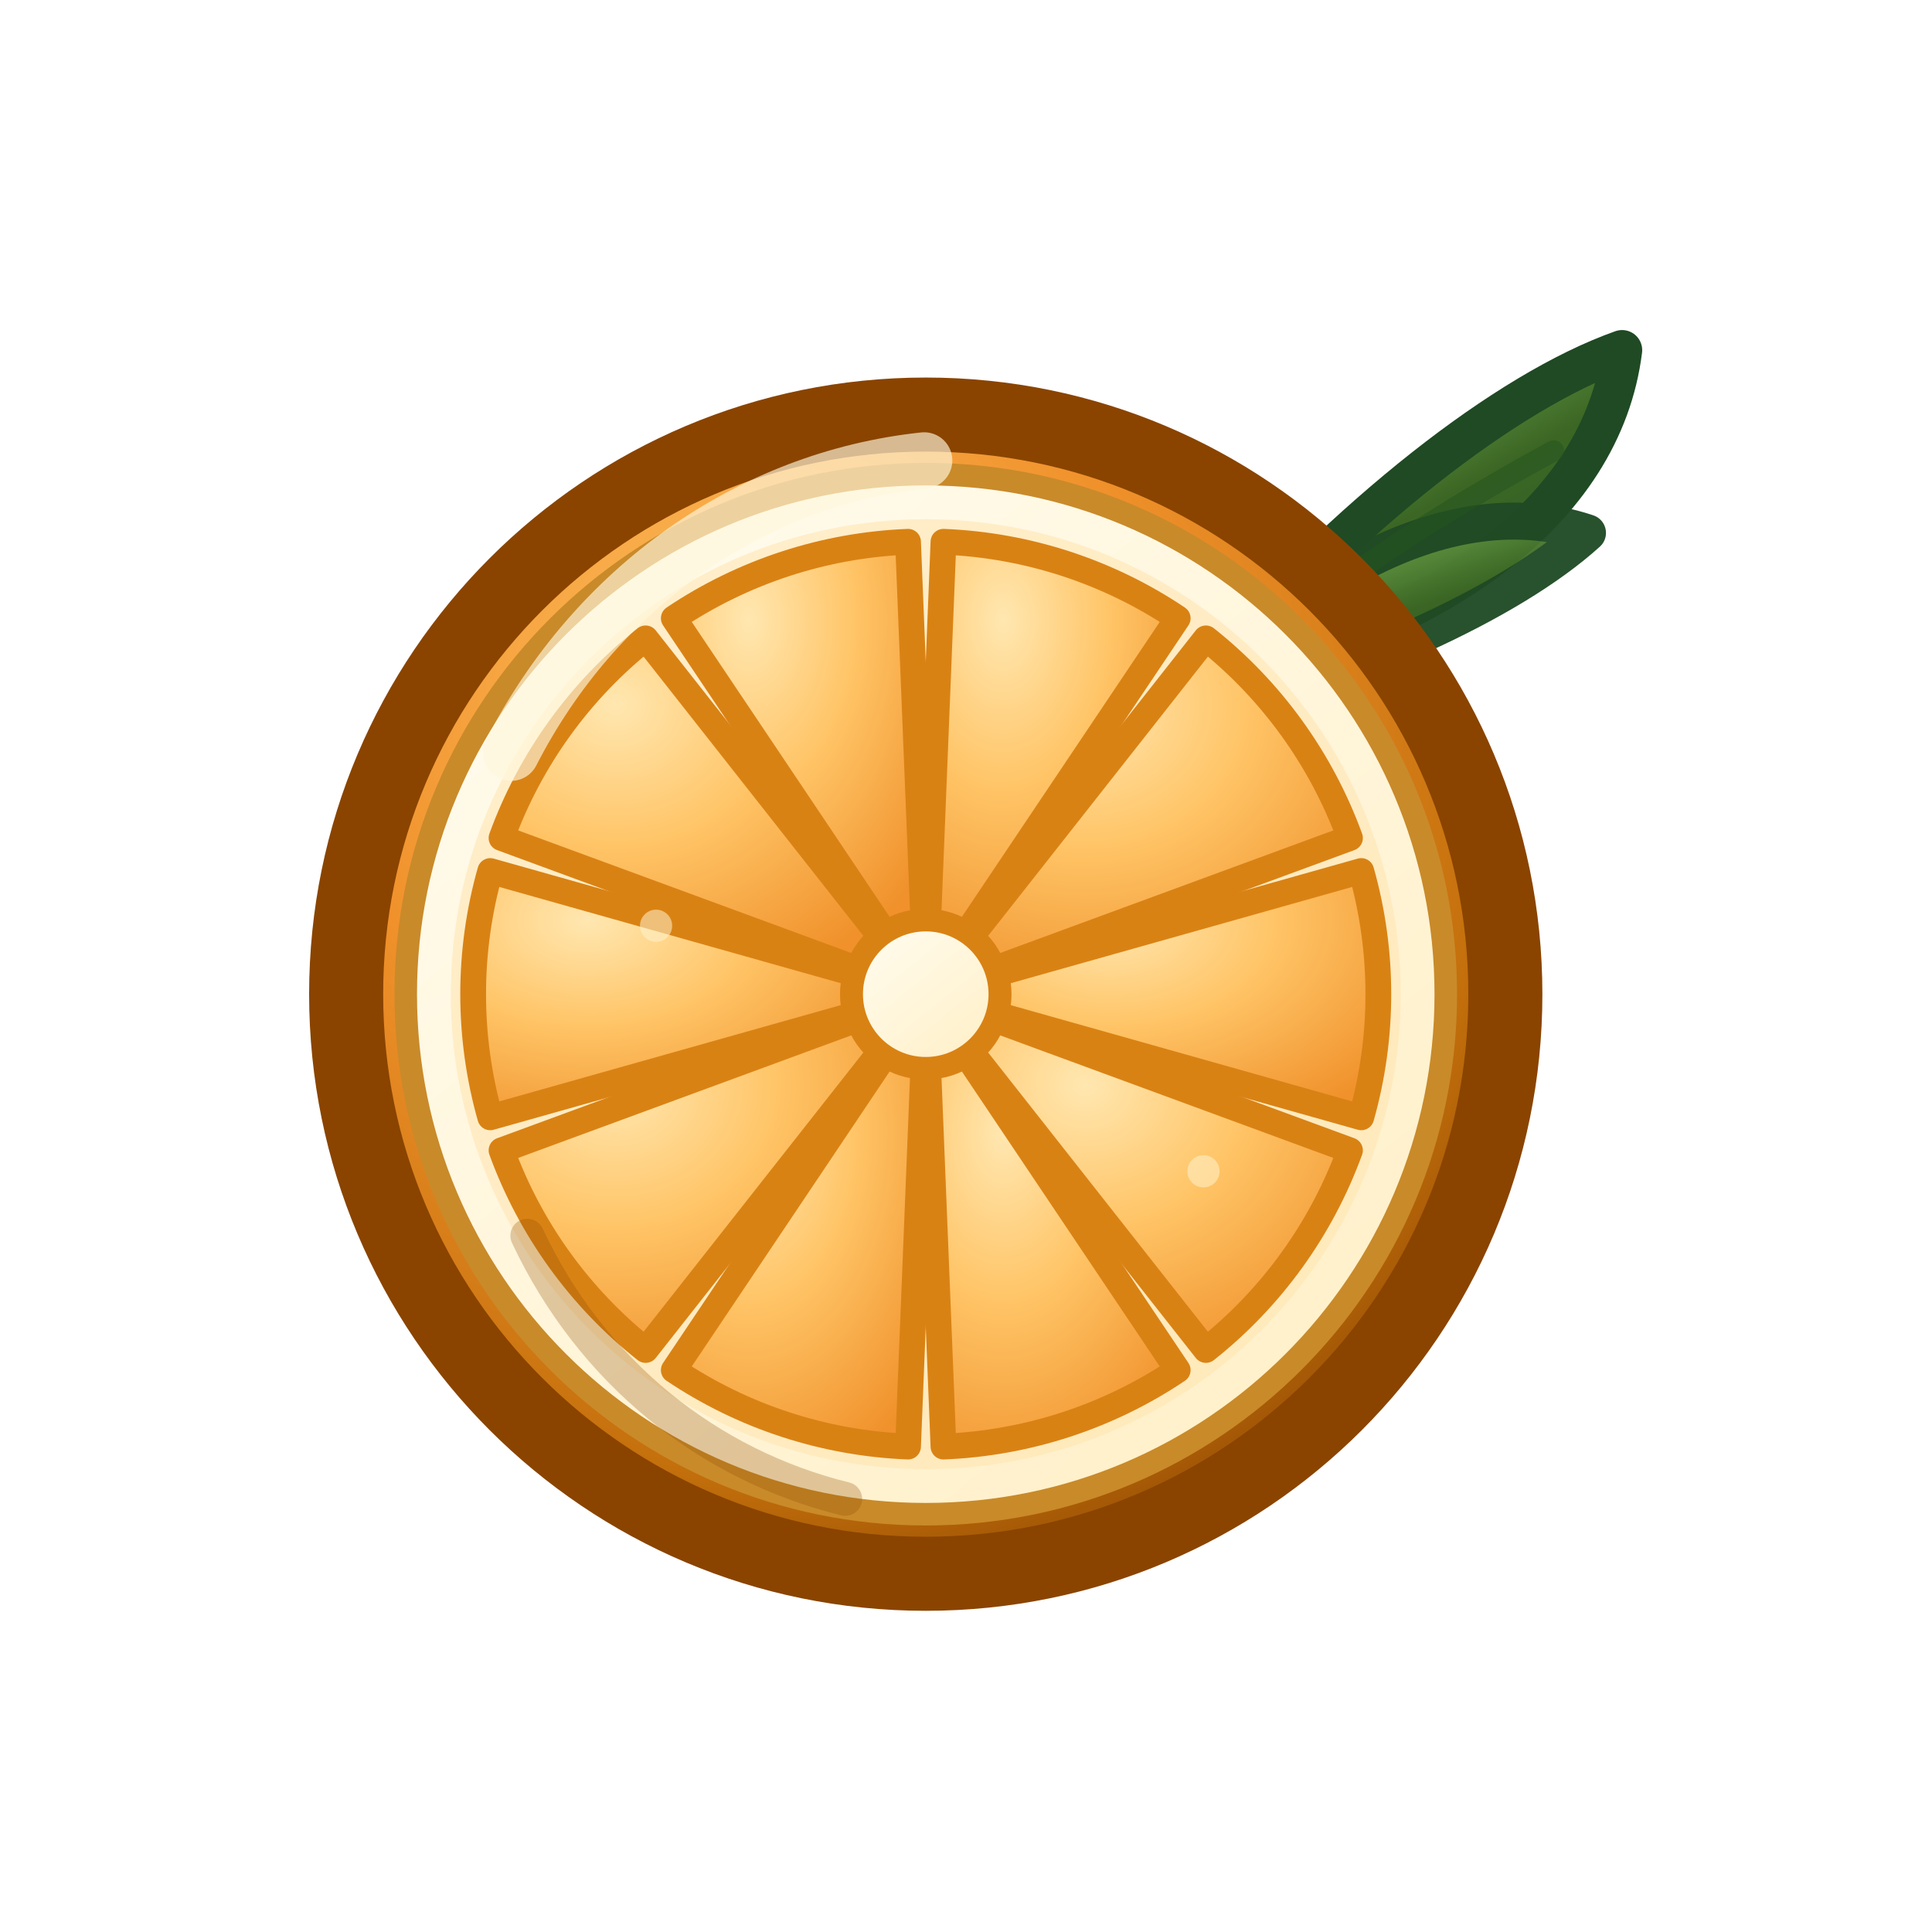
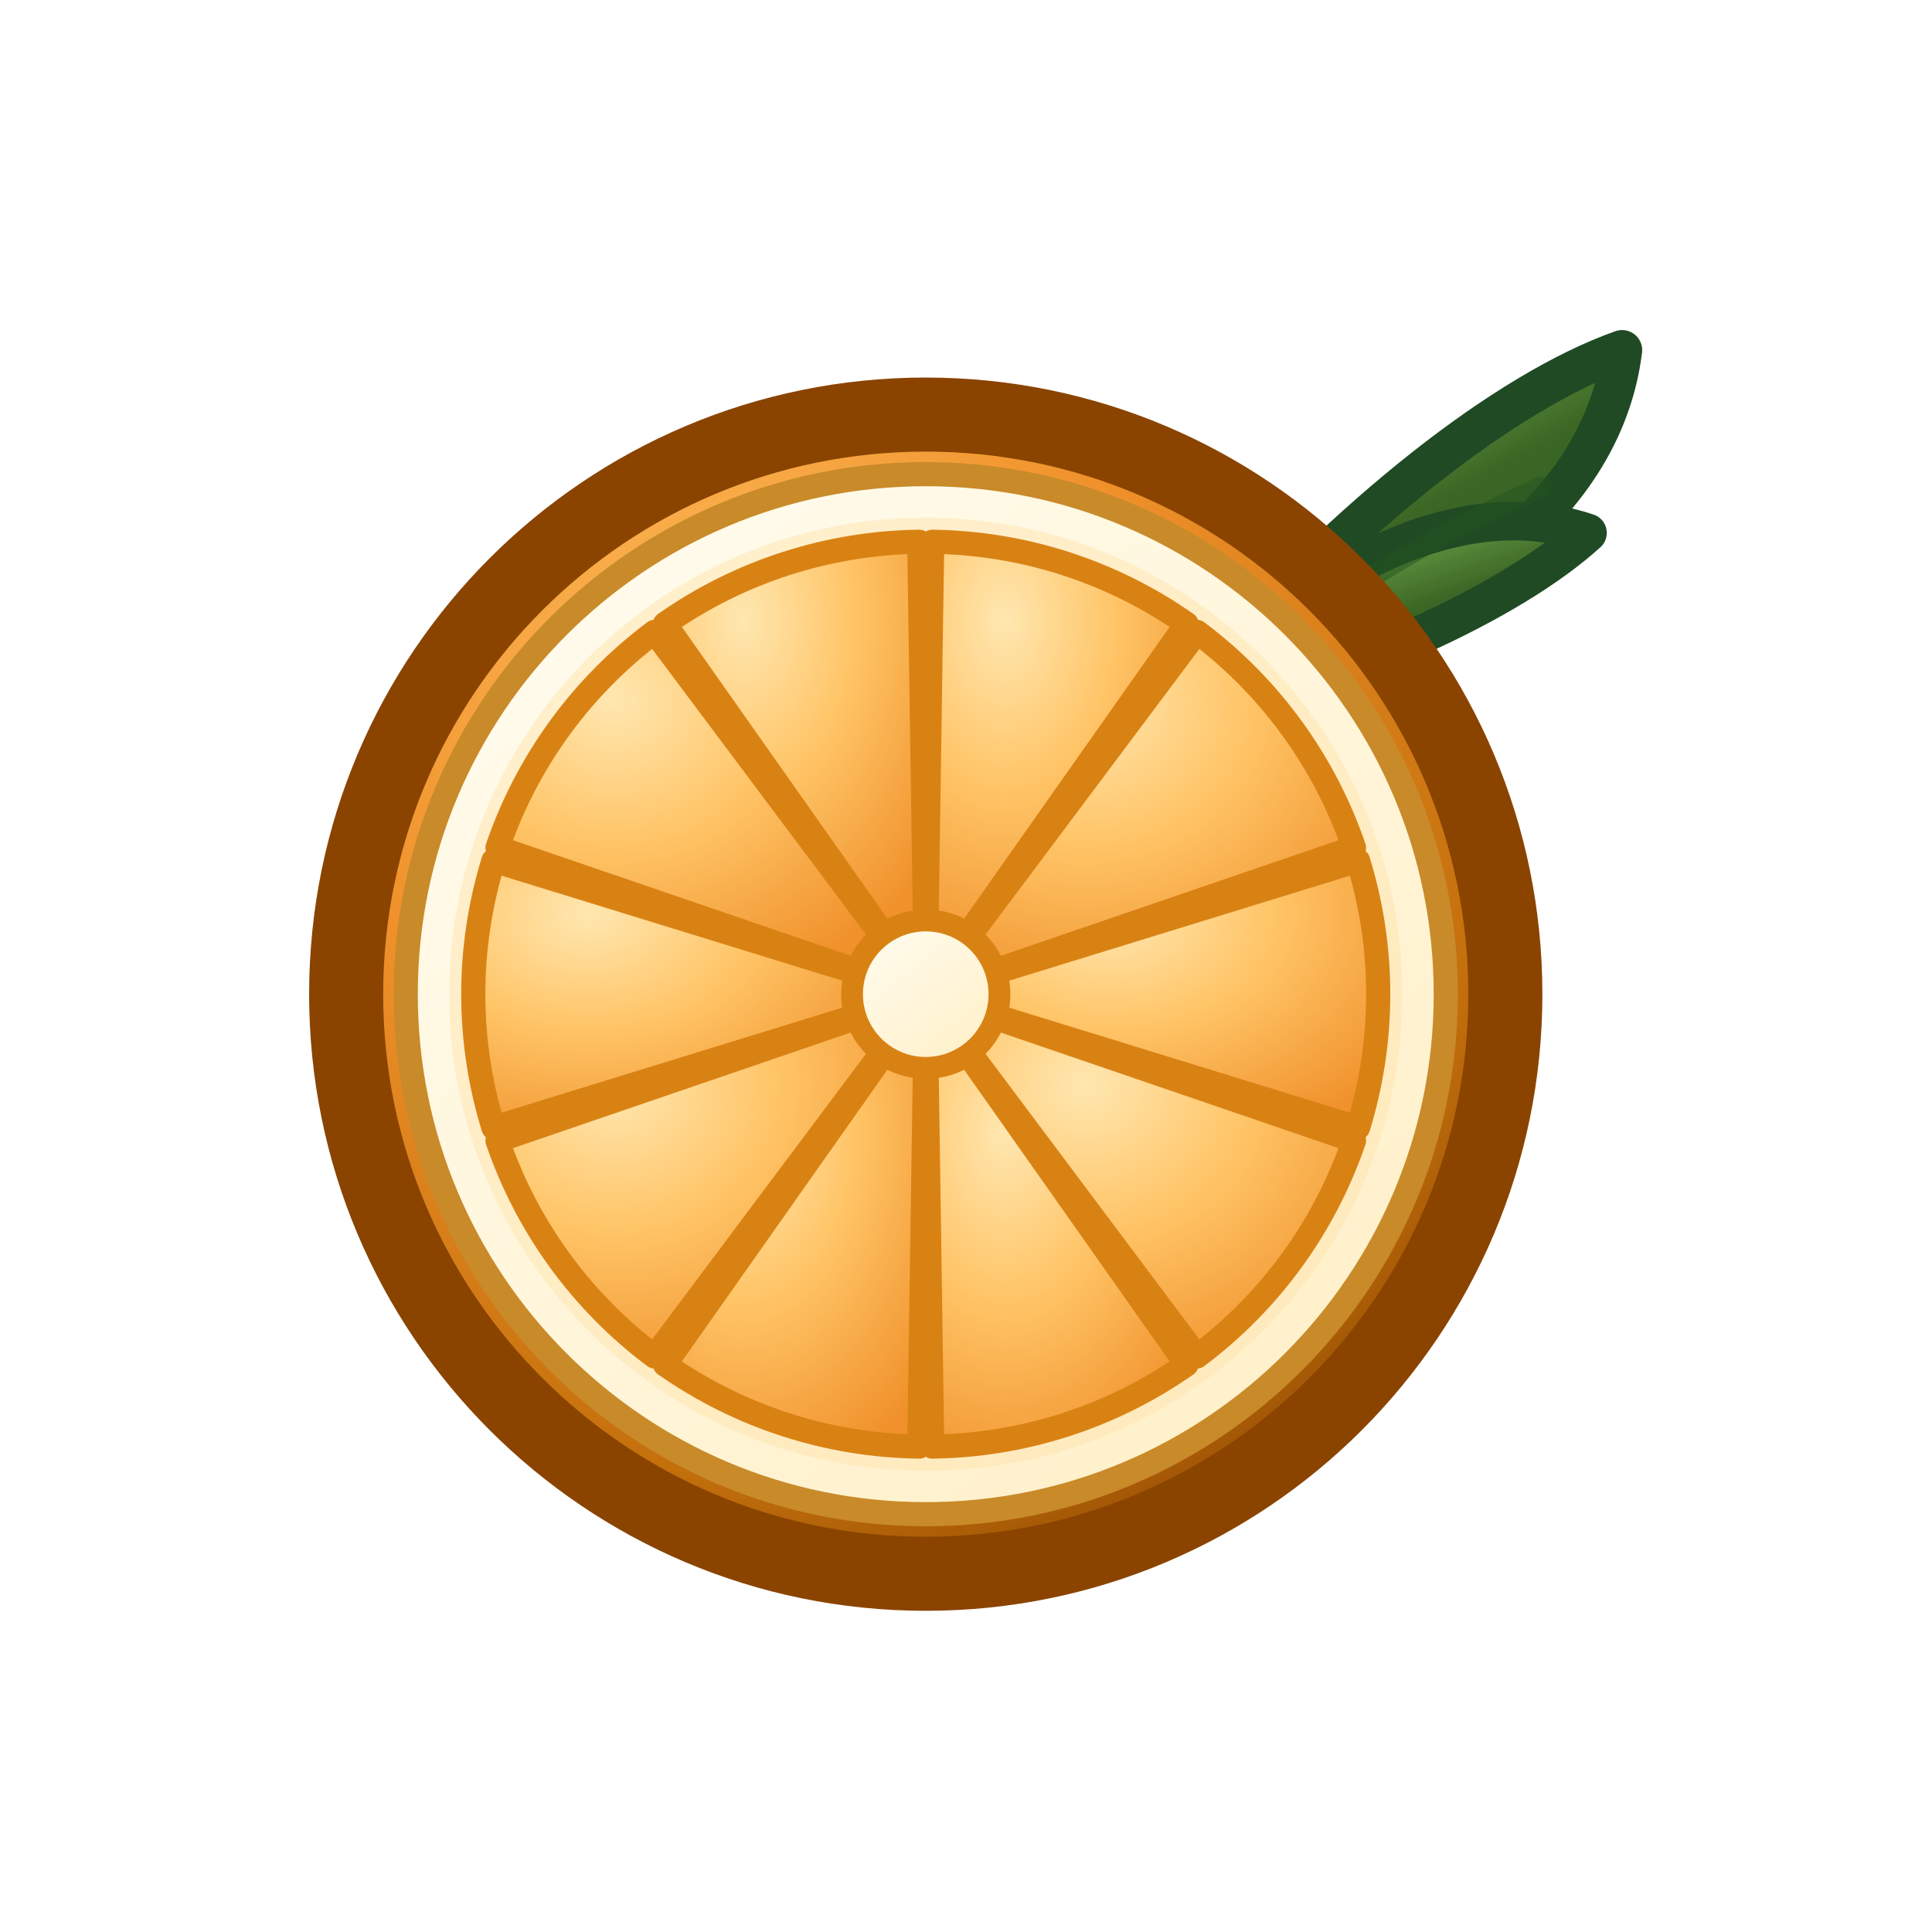
<svg xmlns="http://www.w3.org/2000/svg" viewBox="0 0 24 24" width="24" height="24" stroke-linecap="round" stroke-linejoin="round" role="img" aria-label="柑橘调">
  <defs>
    <radialGradient id="cfRind" cx="0.34" cy="0.24" r="0.86">
      <stop offset="0" stop-color="#FFC160" />
      <stop offset="0.42" stop-color="#F0912B" />
      <stop offset="0.78" stop-color="#C4700C" />
      <stop offset="1" stop-color="#8A4400" />
    </radialGradient>
    <radialGradient id="cfFlesh" cx="0.3" cy="0.2" r="0.94">
      <stop offset="0" stop-color="#FFE7B0" />
      <stop offset="0.46" stop-color="#FFC466" />
      <stop offset="1" stop-color="#F0912B" />
    </radialGradient>
    <linearGradient id="cfPith" x1="0.1" y1="0" x2="0.9" y2="1">
      <stop offset="0" stop-color="#FFFCEF" />
      <stop offset="1" stop-color="#FFEFC6" />
    </linearGradient>
    <linearGradient id="cfLeaf" x1="0.15" y1="0" x2="0.85" y2="1">
      <stop offset="0" stop-color="#8FCE66" />
      <stop offset="0.5" stop-color="#3B6624" />
      <stop offset="1" stop-color="#2A622E" />
    </linearGradient>
    <linearGradient id="cfStem" x1="0" y1="0" x2="0.8" y2="1">
      <stop offset="0" stop-color="#7A5A2E" />
      <stop offset="1" stop-color="#4E3718" />
    </linearGradient>
  </defs>
  <path d="M 15 8.42 C 17.85 7.79 19.9 6.36 20.15 4.35 C 18.71 4.86 16.75 6.4 15 8.42 Z" fill="url(#cfLeaf)" stroke="#1F4A24" stroke-width="0.5" />
-   <path d="M 14.55 8.95 C 16.19 7.07 18.11 6.08 19.72 6.62 C 18.75 7.5 16.78 8.39 14.55 8.95 Z" fill="url(#cfLeaf)" stroke="#1F4A24" stroke-width="0.46" opacity="0.96" />
-   <path d="M 14.42 9.16 C 15.62 7.86 17.42 6.62 19.3 5.6" fill="none" stroke="#24541F" stroke-width="0.26" opacity="0.55" />
-   <path d="M 14.86 8.9 L 14.42 7.62" fill="none" stroke="url(#cfStem)" stroke-width="0.72" />
+   <path d="M 14.55 8.95 C 16.19 7.07 18.11 6.08 19.72 6.62 C 18.75 7.5 16.78 8.39 14.55 8.95 Z" fill="url(#cfLeaf)" stroke="#1F4A24" stroke-width="0.48" />
+   <path d="M 14.85 8.75 C 16.1 7.72 17.6 6.72 19.15 6.05" fill="none" stroke="#24541F" stroke-width="0.26" opacity="0.5" />
+   <path d="M 14.86 8.9 L 14.42 7.62" fill="none" stroke="url(#cfStem)" stroke-width="0.7" />
  <circle cx="11.5" cy="12.35" r="7.2" fill="url(#cfRind)" stroke="#8A4400" stroke-width="0.92" />
-   <circle cx="11.5" cy="12.35" r="6.46" fill="url(#cfPith)" stroke="#C98A2A" stroke-width="0.28" />
-   <circle cx="11.5" cy="12.35" r="5.9" fill="#FFE3AE" stroke="none" opacity="0.55" />
-   <path d="M 11.53 11.45 L 11.72 6.73 A 5.62 5.62 0 0 1 14.63 7.68 L 12 11.6 A 0.9 0.9 0 0 0 11.53 11.45 Z" fill="url(#cfFlesh)" stroke="#D98214" stroke-width="0.32" />
-   <path d="M 12.06 11.64 L 14.98 7.93 A 5.62 5.62 0 0 1 16.77 10.41 L 12.34 12.04 A 0.9 0.9 0 0 0 12.06 11.64 Z" fill="url(#cfFlesh)" stroke="#D98214" stroke-width="0.32" />
-   <path d="M 12.37 12.1 L 16.91 10.82 A 5.62 5.62 0 0 1 16.91 13.88 L 12.37 12.6 A 0.9 0.9 0 0 0 12.37 12.1 Z" fill="url(#cfFlesh)" stroke="#D98214" stroke-width="0.32" />
-   <path d="M 12.34 12.66 L 16.77 14.29 A 5.62 5.62 0 0 1 14.98 16.77 L 12.06 13.06 A 0.9 0.9 0 0 0 12.34 12.66 Z" fill="url(#cfFlesh)" stroke="#D98214" stroke-width="0.32" />
-   <path d="M 12 13.1 L 14.63 17.02 A 5.62 5.62 0 0 1 11.72 17.97 L 11.53 13.25 A 0.9 0.9 0 0 0 12 13.1 Z" fill="url(#cfFlesh)" stroke="#D98214" stroke-width="0.32" />
-   <path d="M 11.47 13.25 L 11.28 17.97 A 5.62 5.62 0 0 1 8.37 17.02 L 11 13.1 A 0.9 0.9 0 0 0 11.47 13.25 Z" fill="url(#cfFlesh)" stroke="#D98214" stroke-width="0.32" />
-   <path d="M 10.94 13.06 L 8.02 16.77 A 5.62 5.62 0 0 1 6.23 14.29 L 10.66 12.66 A 0.9 0.9 0 0 0 10.94 13.06 Z" fill="url(#cfFlesh)" stroke="#D98214" stroke-width="0.32" />
-   <path d="M 10.63 12.6 L 6.09 13.88 A 5.62 5.62 0 0 1 6.09 10.82 L 10.63 12.1 A 0.9 0.9 0 0 0 10.63 12.6 Z" fill="url(#cfFlesh)" stroke="#D98214" stroke-width="0.32" />
-   <path d="M 10.66 12.04 L 6.23 10.41 A 5.62 5.62 0 0 1 8.02 7.93 L 10.94 11.64 A 0.9 0.9 0 0 0 10.66 12.04 Z" fill="url(#cfFlesh)" stroke="#D98214" stroke-width="0.32" />
-   <path d="M 11 11.6 L 8.37 7.68 A 5.62 5.62 0 0 1 11.28 6.73 L 11.47 11.45 A 0.9 0.9 0 0 0 11 11.6 Z" fill="url(#cfFlesh)" stroke="#D98214" stroke-width="0.32" />
+   <circle cx="11.5" cy="12.35" r="6.46" fill="url(#cfPith)" stroke="#C98A2A" stroke-width="0.3" />
+   <circle cx="11.5" cy="12.35" r="5.92" fill="#FFE3AE" stroke="none" opacity="0.5" />
+   <path d="M 11.51 11.45 L 11.58 6.73 A 5.62 5.62 0 0 1 14.74 7.75 L 12.02 11.61 A 0.9 0.9 0 0 0 11.51 11.45 Z" fill="url(#cfFlesh)" stroke="#D98214" stroke-width="0.3" />
+   <path d="M 12.04 11.63 L 14.87 7.85 A 5.62 5.62 0 0 1 16.82 10.53 L 12.35 12.06 A 0.9 0.9 0 0 0 12.04 11.63 Z" fill="url(#cfFlesh)" stroke="#D98214" stroke-width="0.3" />
+   <path d="M 12.36 12.08 L 16.87 10.69 A 5.62 5.62 0 0 1 16.87 14.01 L 12.36 12.62 A 0.9 0.9 0 0 0 12.36 12.08 Z" fill="url(#cfFlesh)" stroke="#D98214" stroke-width="0.3" />
+   <path d="M 12.35 12.64 L 16.82 14.17 A 5.62 5.62 0 0 1 14.87 16.85 L 12.04 13.07 A 0.9 0.9 0 0 0 12.35 12.64 Z" fill="url(#cfFlesh)" stroke="#D98214" stroke-width="0.3" />
+   <path d="M 12.02 13.09 L 14.74 16.95 A 5.62 5.62 0 0 1 11.58 17.97 L 11.51 13.25 A 0.9 0.9 0 0 0 12.02 13.09 Z" fill="url(#cfFlesh)" stroke="#D98214" stroke-width="0.3" />
+   <path d="M 11.49 13.25 L 11.42 17.97 A 5.62 5.62 0 0 1 8.26 16.95 L 10.98 13.09 A 0.9 0.9 0 0 0 11.49 13.25 Z" fill="url(#cfFlesh)" stroke="#D98214" stroke-width="0.3" />
+   <path d="M 10.96 13.07 L 8.13 16.85 A 5.62 5.62 0 0 1 6.18 14.17 L 10.65 12.64 A 0.9 0.9 0 0 0 10.96 13.07 Z" fill="url(#cfFlesh)" stroke="#D98214" stroke-width="0.3" />
+   <path d="M 10.64 12.62 L 6.13 14.01 A 5.62 5.62 0 0 1 6.13 10.69 L 10.64 12.08 A 0.9 0.9 0 0 0 10.64 12.62 Z" fill="url(#cfFlesh)" stroke="#D98214" stroke-width="0.3" />
+   <path d="M 10.65 12.06 L 6.18 10.53 A 5.62 5.62 0 0 1 8.13 7.85 L 10.96 11.63 A 0.9 0.9 0 0 0 10.65 12.06 Z" fill="url(#cfFlesh)" stroke="#D98214" stroke-width="0.3" />
+   <path d="M 10.98 11.61 L 8.26 7.75 A 5.62 5.62 0 0 1 11.42 6.73 L 11.49 11.45 A 0.9 0.9 0 0 0 10.98 11.61 Z" fill="url(#cfFlesh)" stroke="#D98214" stroke-width="0.3" />
  <circle cx="11.5" cy="12.35" r="0.9" fill="url(#cfPith)" stroke="#D98214" stroke-width="0.24" />
-   <path d="M 6.35 9.35 C 7.4 7.3 9.32 5.95 11.48 5.72" fill="none" stroke="#FFF8DC" stroke-width="0.7" opacity="0.66" />
-   <path d="M 6.55 15.35 C 7.35 17.05 8.8 18.2 10.5 18.62" fill="none" stroke="#8F4A00" stroke-width="0.42" opacity="0.28" />
-   <circle cx="14.95" cy="14.55" r="0.2" fill="#FFF2CC" opacity="0.55" />
-   <circle cx="8.15" cy="11.5" r="0.2" fill="#FFF2CC" opacity="0.55" />
</svg>
